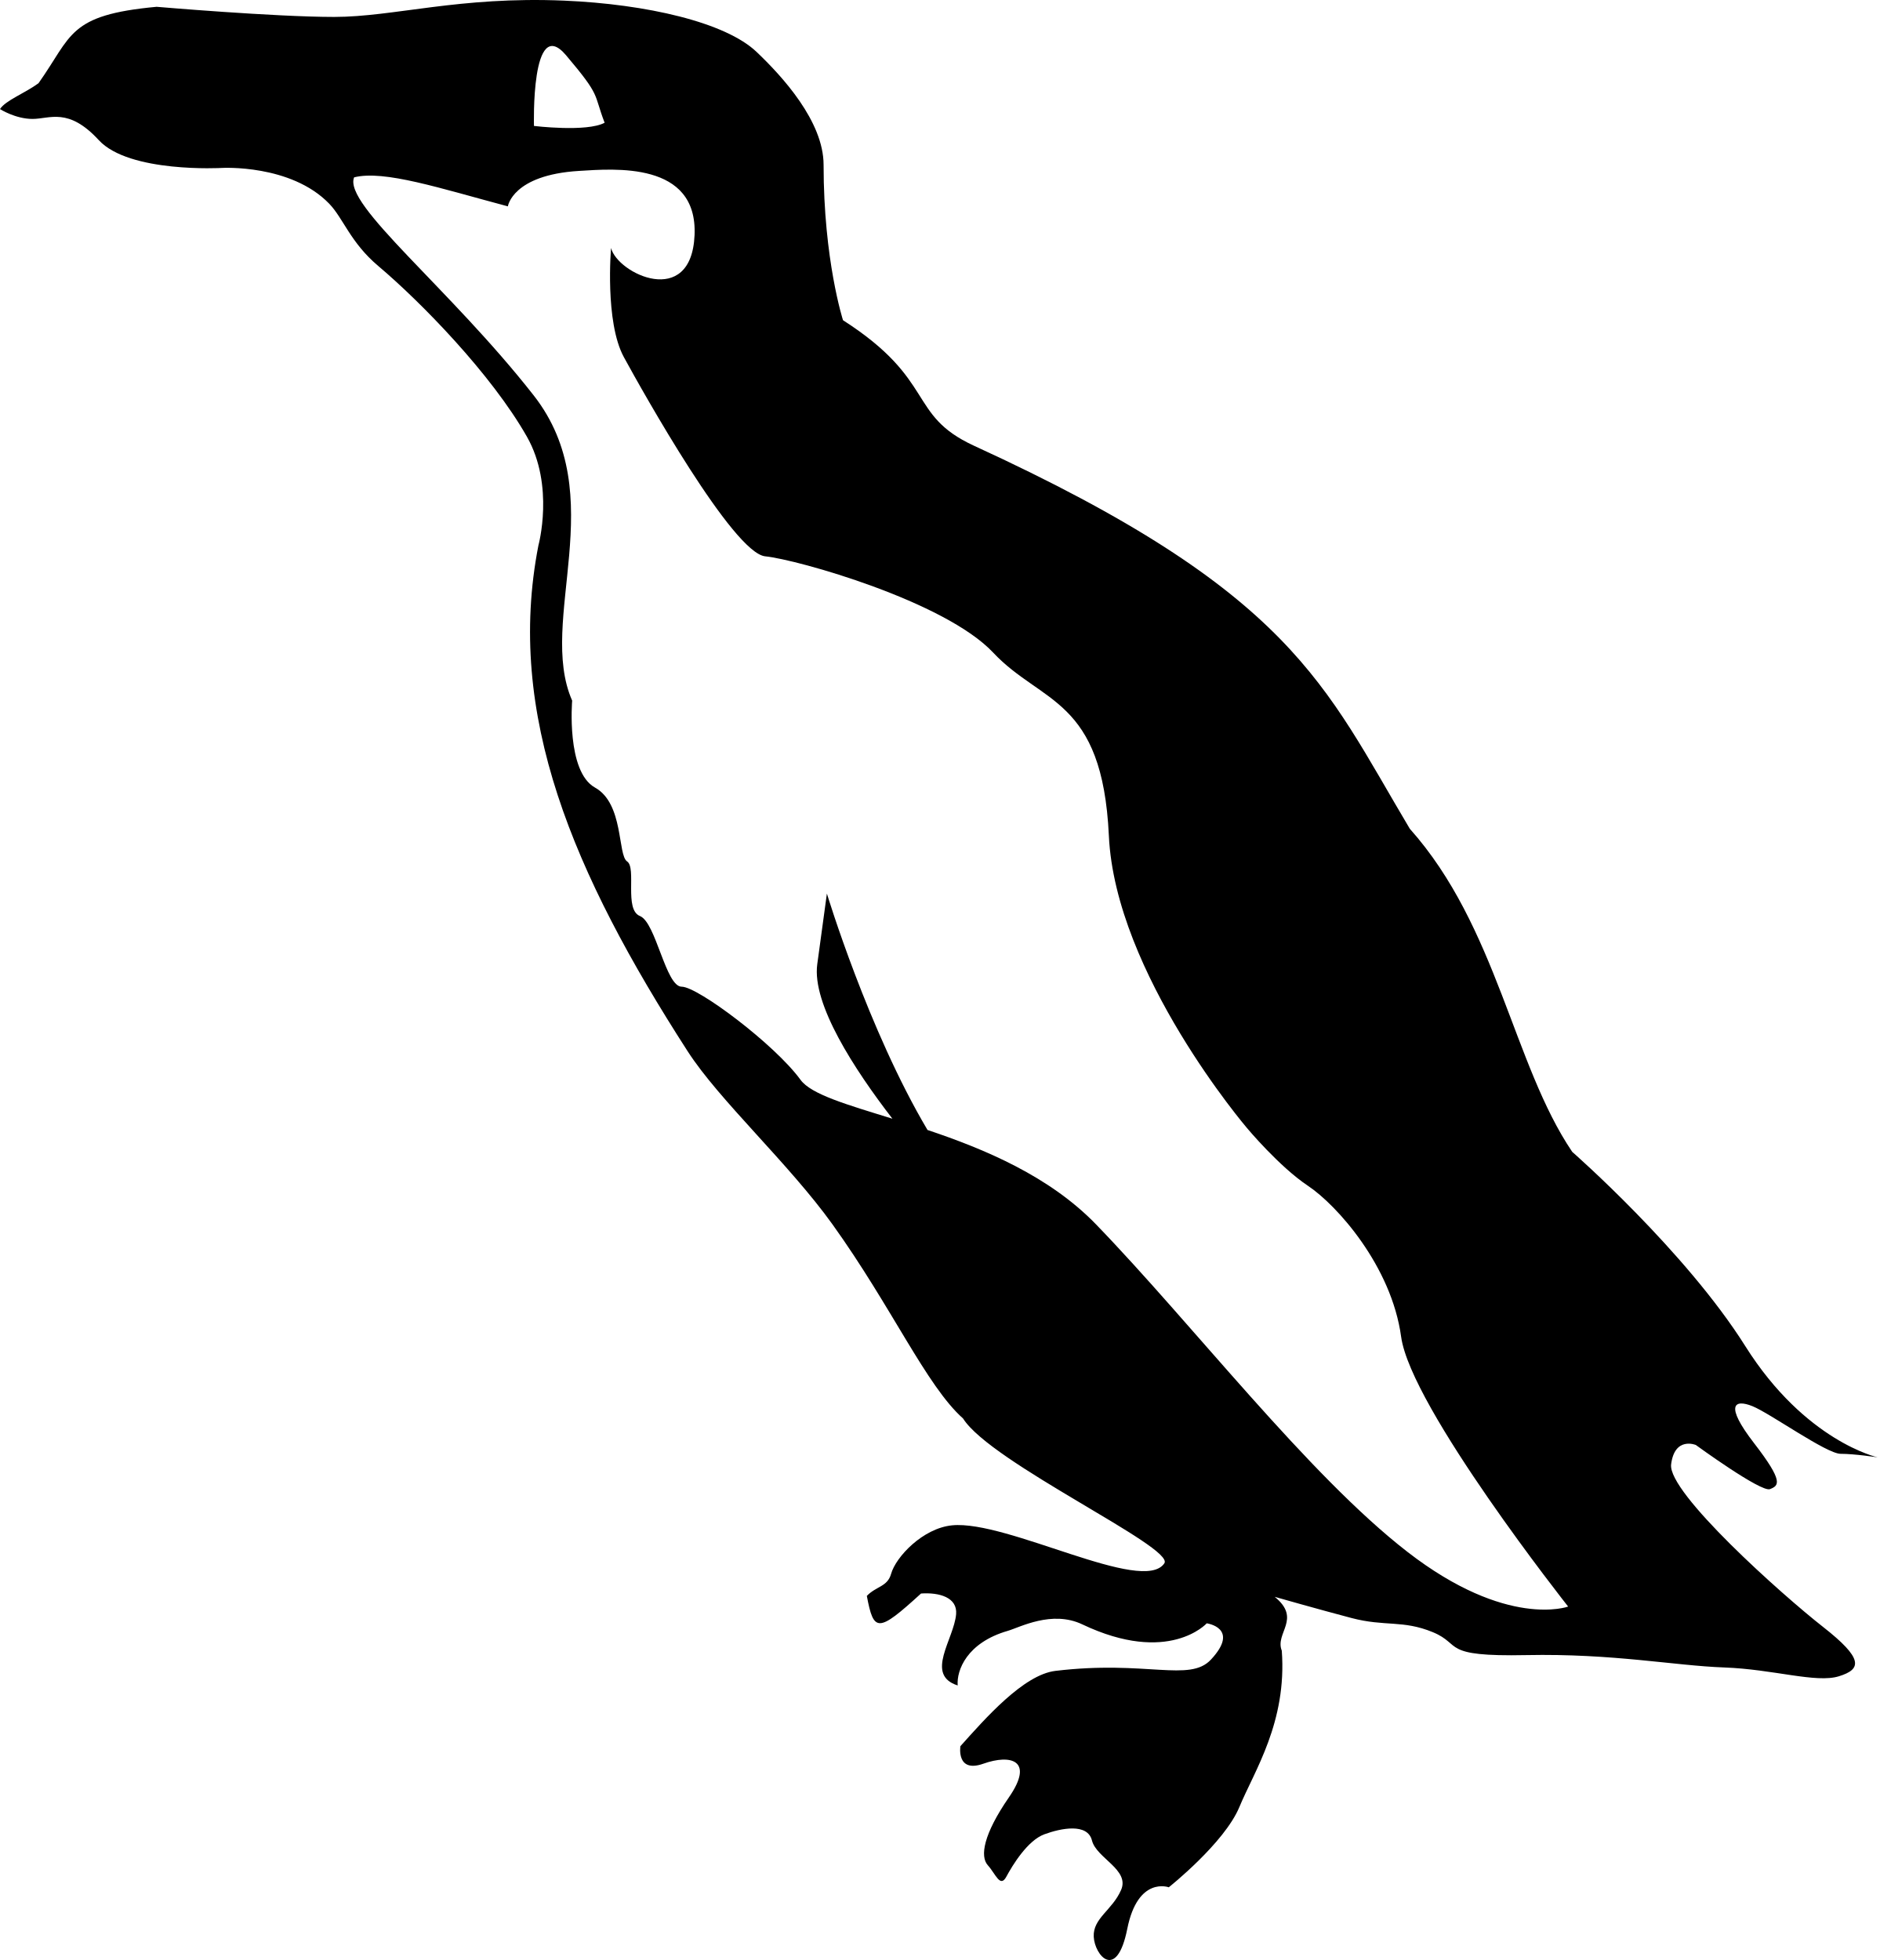
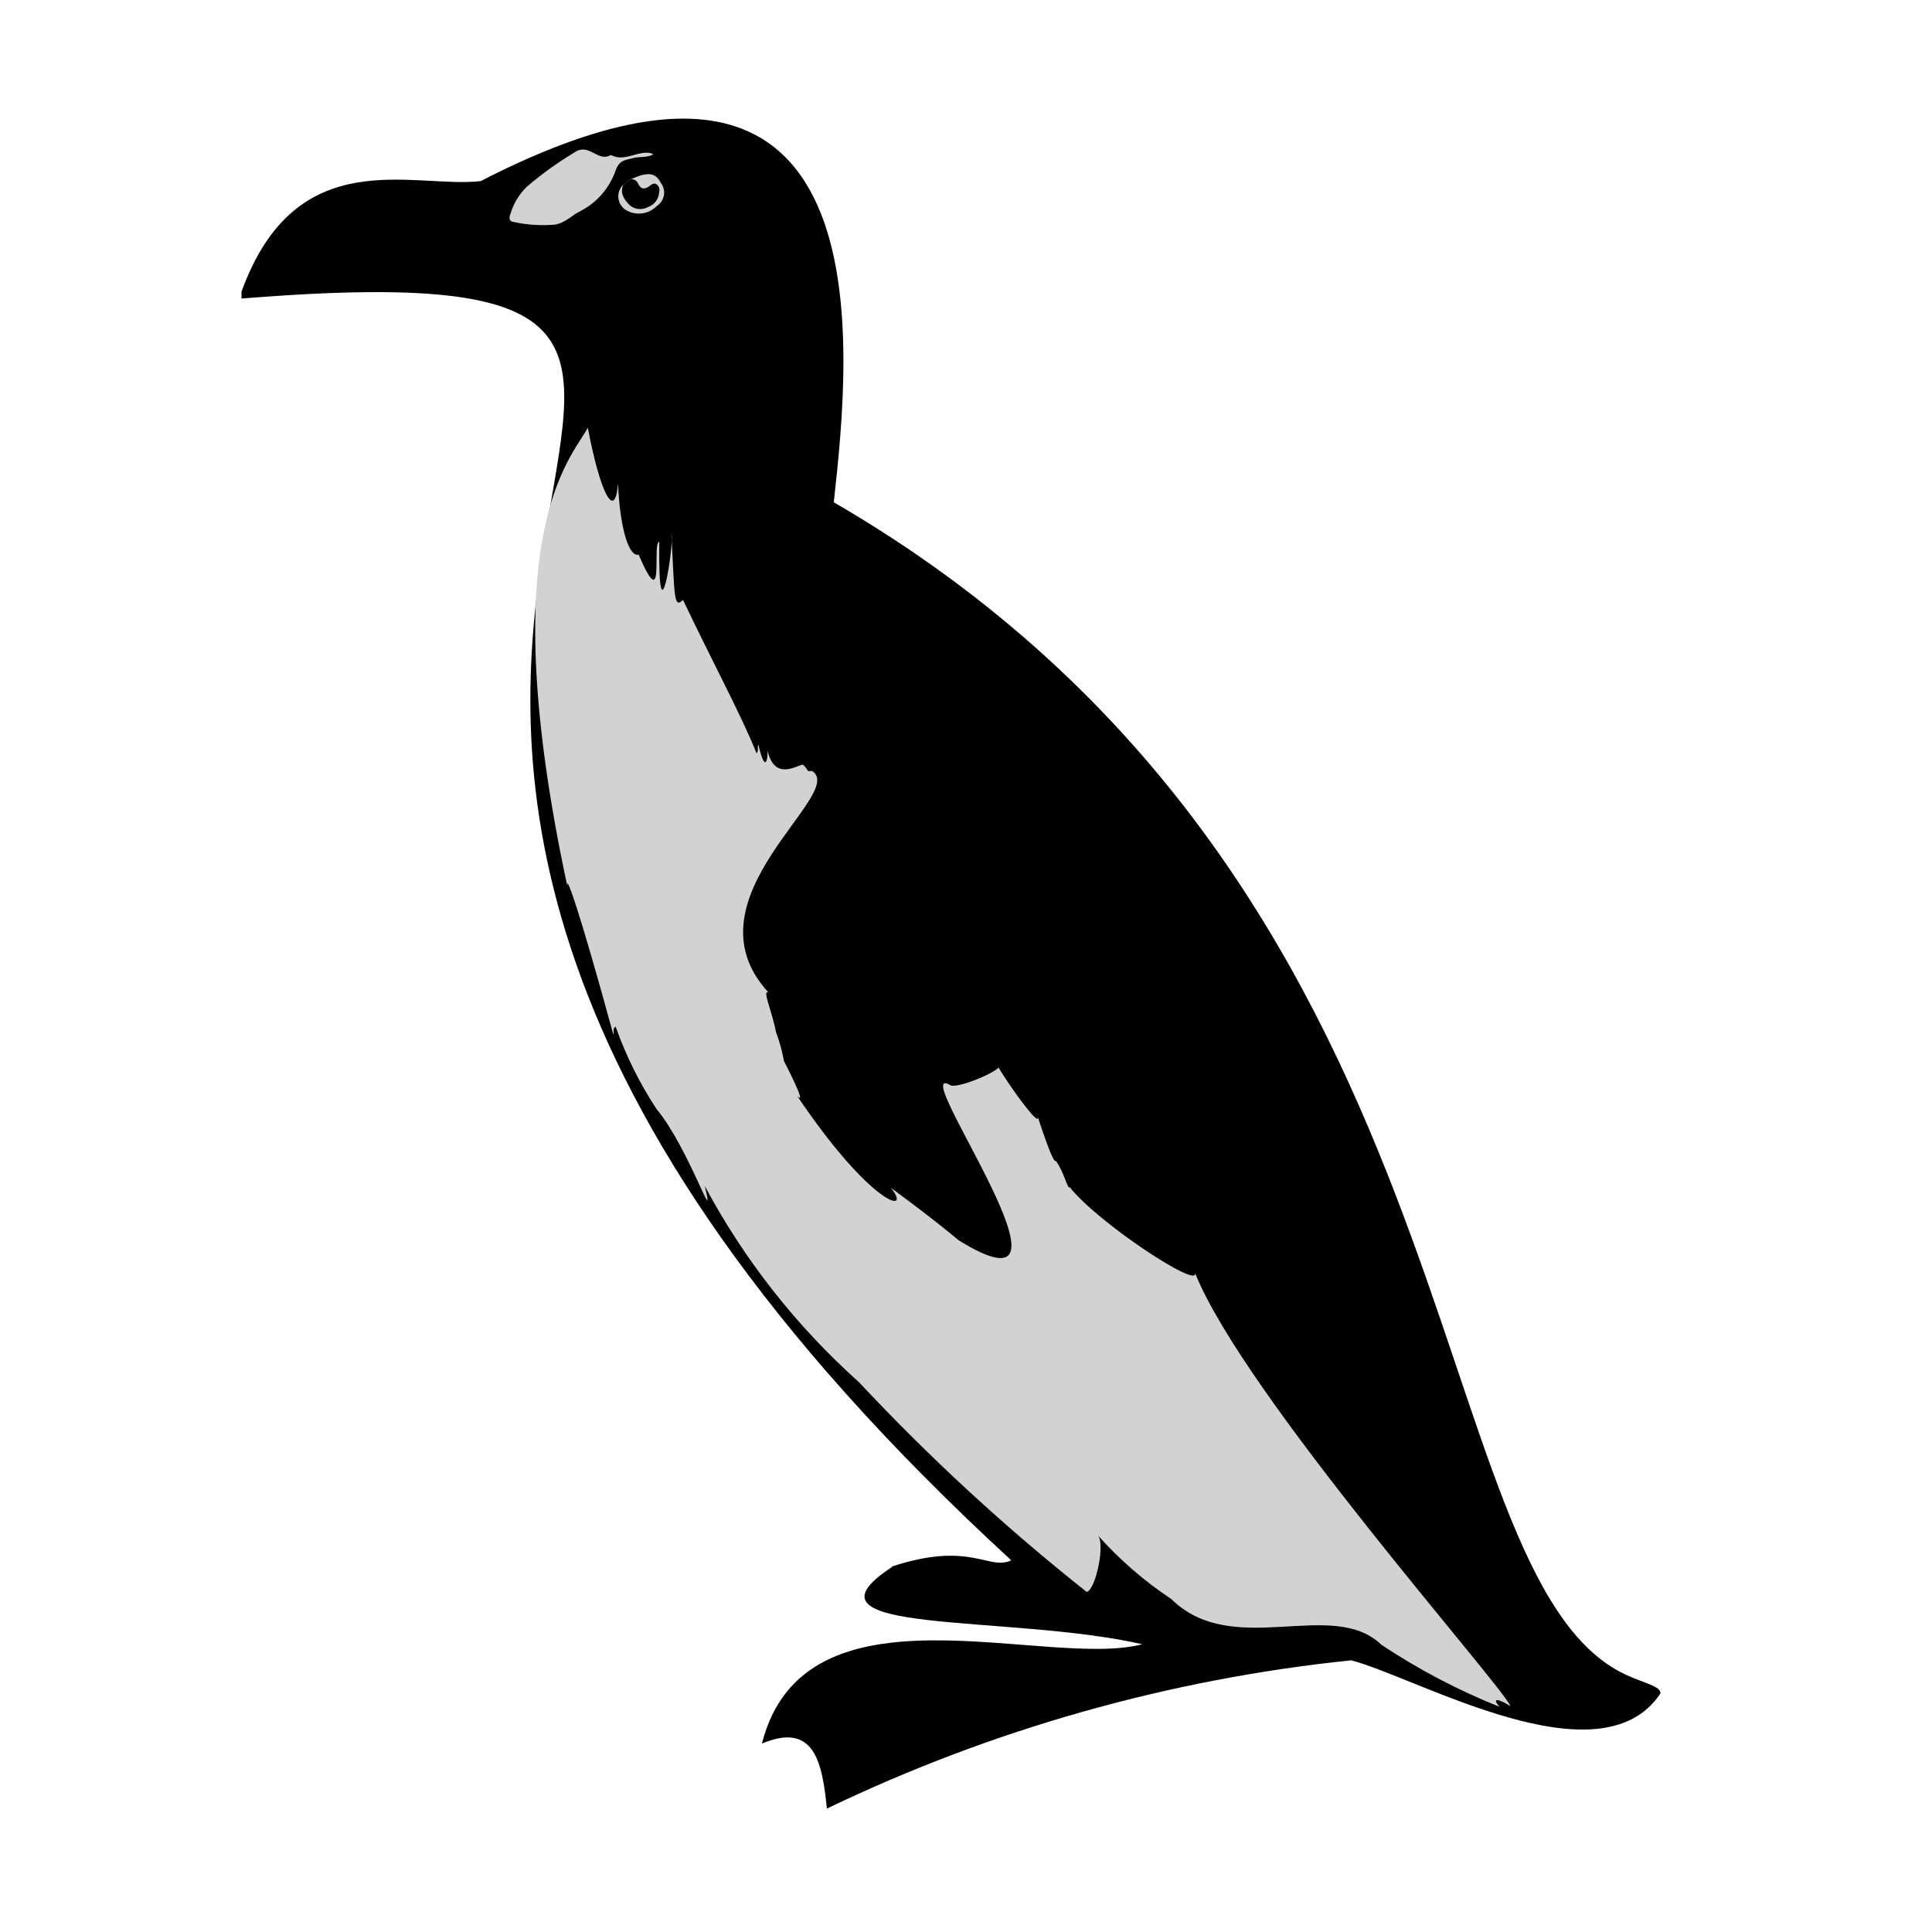
- <svg xmlns="http://www.w3.org/2000/svg" height="512" width="491">
-   <path d="m87.289 4.422c15.589 0 32.64-5.423 60.053-4.258 21.56.917 42.153 5.66 50.276 13.376 6.709 6.373 17.527 18.155 17.527 29.52 0 24.907 5.074 40.59 5.074 40.59 24.446 15.682 16.761 24.714 34.132 32.748 83.486 38.283 91.581 62.606 113.928 100.09 22.832 25.599 26.983 61.576 42.435 84.408 0 0 29.52 25.83 45.202 50.737 15.682 24.907 34.593 29.059 34.593 29.059s-5.996-.922-9.686-.922-18.45-10.609-23.062-12.454c-4.612-1.845-7.38-.461.461 9.686 7.841 10.147 6.457 11.07 4.151 11.992-2.306.922-19.372-11.531-19.372-11.531s-5.535-2.306-6.457 5.074c-.922 7.38 29.059 34.132 39.667 42.435 10.609 8.302 10.147 11.07 4.151 12.915-5.996 1.845-17.066-1.845-29.981-2.306s-29.059-3.69-51.66-3.229c-22.601.461-16.605-2.767-24.446-5.996-7.841-3.229-12.454-1.384-21.217-3.69-8.764-2.306-20.064-5.535-20.064-5.535 7.103 5.779-.018 9.424 1.845 14.068 1.384 18.681-7.149 31.365-11.07 40.82-3.921 9.456-18.45 20.987-18.45 20.987s-8.072-2.998-10.839 10.839-8.533 6.919-8.764 2.076c-.231-4.843 4.843-6.919 7.149-12.223 2.306-5.304-6.457-8.302-7.611-12.915-1.153-4.612-8.072-3.229-12.454-1.614-4.382 1.614-8.302 8.072-9.917 11.07-1.614 2.998-2.767-.692-4.843-2.998-2.076-2.306-1.153-8.072 5.535-17.758 6.688-9.686.461-11.301-6.688-8.764-7.149 2.537-6.003-4.574-6.003-4.574 6.434-7.169 16.465-18.667 24.816-19.669 23.751-2.852 35.032 3.052 40.626-2.941 7.721-8.272-1.092-9.485-1.092-9.485s-9.929 11.005-32.505.277c-7.952-3.779-16.337.789-19.484 1.698-10.693 3.089-13.38 10.317-13.07 14.258-8.673-2.782-.968-12.063-.41-18.62.374-4.394-4.419-5.728-9.164-5.4-11.292 10.31-12.361 10.151-14.159.626 2.465-2.555 5.388-2.365 6.337-5.761 1.236-4.424 8.302-11.923 15.938-12.674 14.436-1.42 49.912 18.216 55.447 9.914 2.767-4.151-45.32-26.248-52.582-37.822-9.57-8.507-18.594-29.09-34.132-50.737-11.423-15.913-29.552-32.365-37.822-45.202-29.924-46.453-47.615-87.935-38.975-132.147 0 0 4.267-15.567-2.998-28.367-9.316-16.413-27.79-35.285-38.86-44.626-7.256-6.122-9.112-12.444-12.8-16.259-10.032-10.378-28.021-9.34-28.021-9.34s-24.215 1.384-32.172-7.265-12.8-5.535-17.297-5.535-8.507-2.573-8.507-2.573c1.472-2.285 6.418-4.09 10.06-6.753 8.866-12.496 7.644-17.818 30.858-19.965 0.0 0 30.782 2.645 46.371 2.645zm70.657 27.64c-3.01-7.835-.839-6.712-10.068-17.619-9.229-10.907-8.39 18.458-8.39 18.458s13.821 1.669 18.458-.839zm183.738 277.704c-7.551-5.034-15.94-15.102-15.94-15.102s-34.398-40.271-36.076-76.348c-1.678-36.076-17.619-34.398-30.204-47.822-12.585-13.424-51.178-24.33-59.568-25.169-8.39-.84-31.881-42.789-36.915-52.017-5.034-9.229-3.356-28.525-3.356-28.525 1.678 6.712 20.975 15.94 21.814-3.356.839-19.297-20.992-17.34-30.204-16.779-17.395 1.058-18.566 9.257-18.566 9.257-17.69-4.711-32.349-9.557-40.163-7.579-2.942 7.112 24.945 28.936 46.883 56.928 20.567 26.242.84 58.779 10.077 79.771 0 0-1.586 18.514 5.965 22.709 7.551 4.195 5.873 17.618 8.39 19.296 2.517 1.678-.839 12.585 3.356 14.263 4.195 1.678 6.712 18.457 10.907 18.457s24.331 15.102 31.043 24.331c2.774 3.814 12.182 6.498 23.995 10.152-9.959-12.911-21.047-29.956-19.63-40.351 2.517-18.458 2.517-18.458 2.517-18.458s10.778 35.622 26.282 61.752c14.958 5.007 31.84 12.072 44.022 24.66 25.17 26.008 55.373 65.44 81.382 85.576s41.949 14.263 41.949 14.263-41.111-52.017-43.627-70.475c-2.517-18.458-16.779-34.398-24.331-39.432z" />
+ <svg xmlns="http://www.w3.org/2000/svg" viewBox="0 0 32 32">
+   <path d="m26.925 27.737c-3.494-1.637-2.319-13.149-13.115-19.418.279-2.527.948-8.819-5.849-5.319-1.116.128-3.054-.669-3.961 1.831v.114c12.918-1.045-3.912 5.585 12.75 20.899-.373.176-.674-.325-1.97.1l-.014.016c-1.722 1.135 1.933.768 4.154 1.274-1.611.417-5.594-1.137-6.3 1.645.877-.37 1 .329 1.076 1.077a26.277 26.277 0 0 1 8.683-2.456c1.1.285 4.118 2.049 5.122.551.018-.121-.28-.175-.576-.314z" />
+   <g fill="#d2d2d2">
+     <path d="m10.446 2.97-.121.088a.266.266 0 0 0 -.011.377.211.211 0 0 0 .045.039.416.416 0 0 0 .521-.063.263.263 0 0 0 .078-.364l-.01-.014c-.076-.143-.163-.177-.34-.127-.055.019-.108.04-.162.064z" />
+     <path d="m18 26.368c.151-.041.318-.828.174-.949a6.29 6.29 0 0 0 1.226 1.066c1.023 1.007 2.665-.032 3.482.759a10.736 10.736 0 0 0 1.957 1.027c-.139-.151-.029-.144.179-.011-.13-.338-4.421-5.156-5.226-7.18.095.293-1.608-.824-2.076-1.419-.028.056-.092-.251-.228-.434-.041.05-.2-.433-.3-.728.037.187-.462-.5-.65-.818-.056.09-.719.372-.809.286-.729-.4 2.529 4.066.122 2.559.676.683.614.4-1.095-.852.364.452-.317.312-1.553-1.523.186.2-.218-.576-.218-.576a2.692 2.692 0 0 0 -.133-.483c-.056-.32-.241-.723-.12-.65-1.444-1.556 1.314-3.3.719-3.671-.111 0-.027.017-.151-.106-.09 0-.468.285-.587-.234.006.132-.034.406-.153-.1-.023.052.015.1-.03.145-.225-.576-.772-1.6-1.217-2.539-.158.155-.138-.076-.193-1.092.053.144-.225 1.921-.2.13-.128.007.108 1.258-.343.21-.141.05-.305-.363-.341-1.178-.048.623-.29.187-.5-.923-.269.508-1.6 1.743-.333 7.622-.053-.313.186.341.755 2.427.021-.039-.022-.083.038-.131a6.324 6.324 0 0 0 .677 1.365c.544.658.995 2.074.8 1.277a11.867 11.867 0 0 0 2.554 3.249 34.423 34.423 0 0 0 3.773 3.475z" />
+     <path d="m10.823 2.557a.291.291 0 0 0 -.051-.022c-.221-.04-.429.153-.654.032-.145.085-.257-.036-.375-.073a.224.224 0 0 0 -.2.014 5.823 5.823 0 0 0 -.814.582 1.037 1.037 0 0 0 -.273.449c-.021.048-.037.126.05.137a2.3 2.3 0 0 0 .682.045c.177-.028.277-.152.418-.221a1.2 1.2 0 0 0 .592-.68c.064-.175.161-.167.28-.2s.222 0 .345-.063z" />
+   </g>
+   <path d="m10.325 3.058.121-.088a.117.117 0 0 1 .12.064c.044.1.106.112.193.047.033-.025.071-.058.118-.027a.119.119 0 0 1 .041.128.276.276 0 0 1 -.187.248.266.266 0 0 1 -.3-.03c-.09-.092-.171-.2-.106-.342z" />
</svg>
